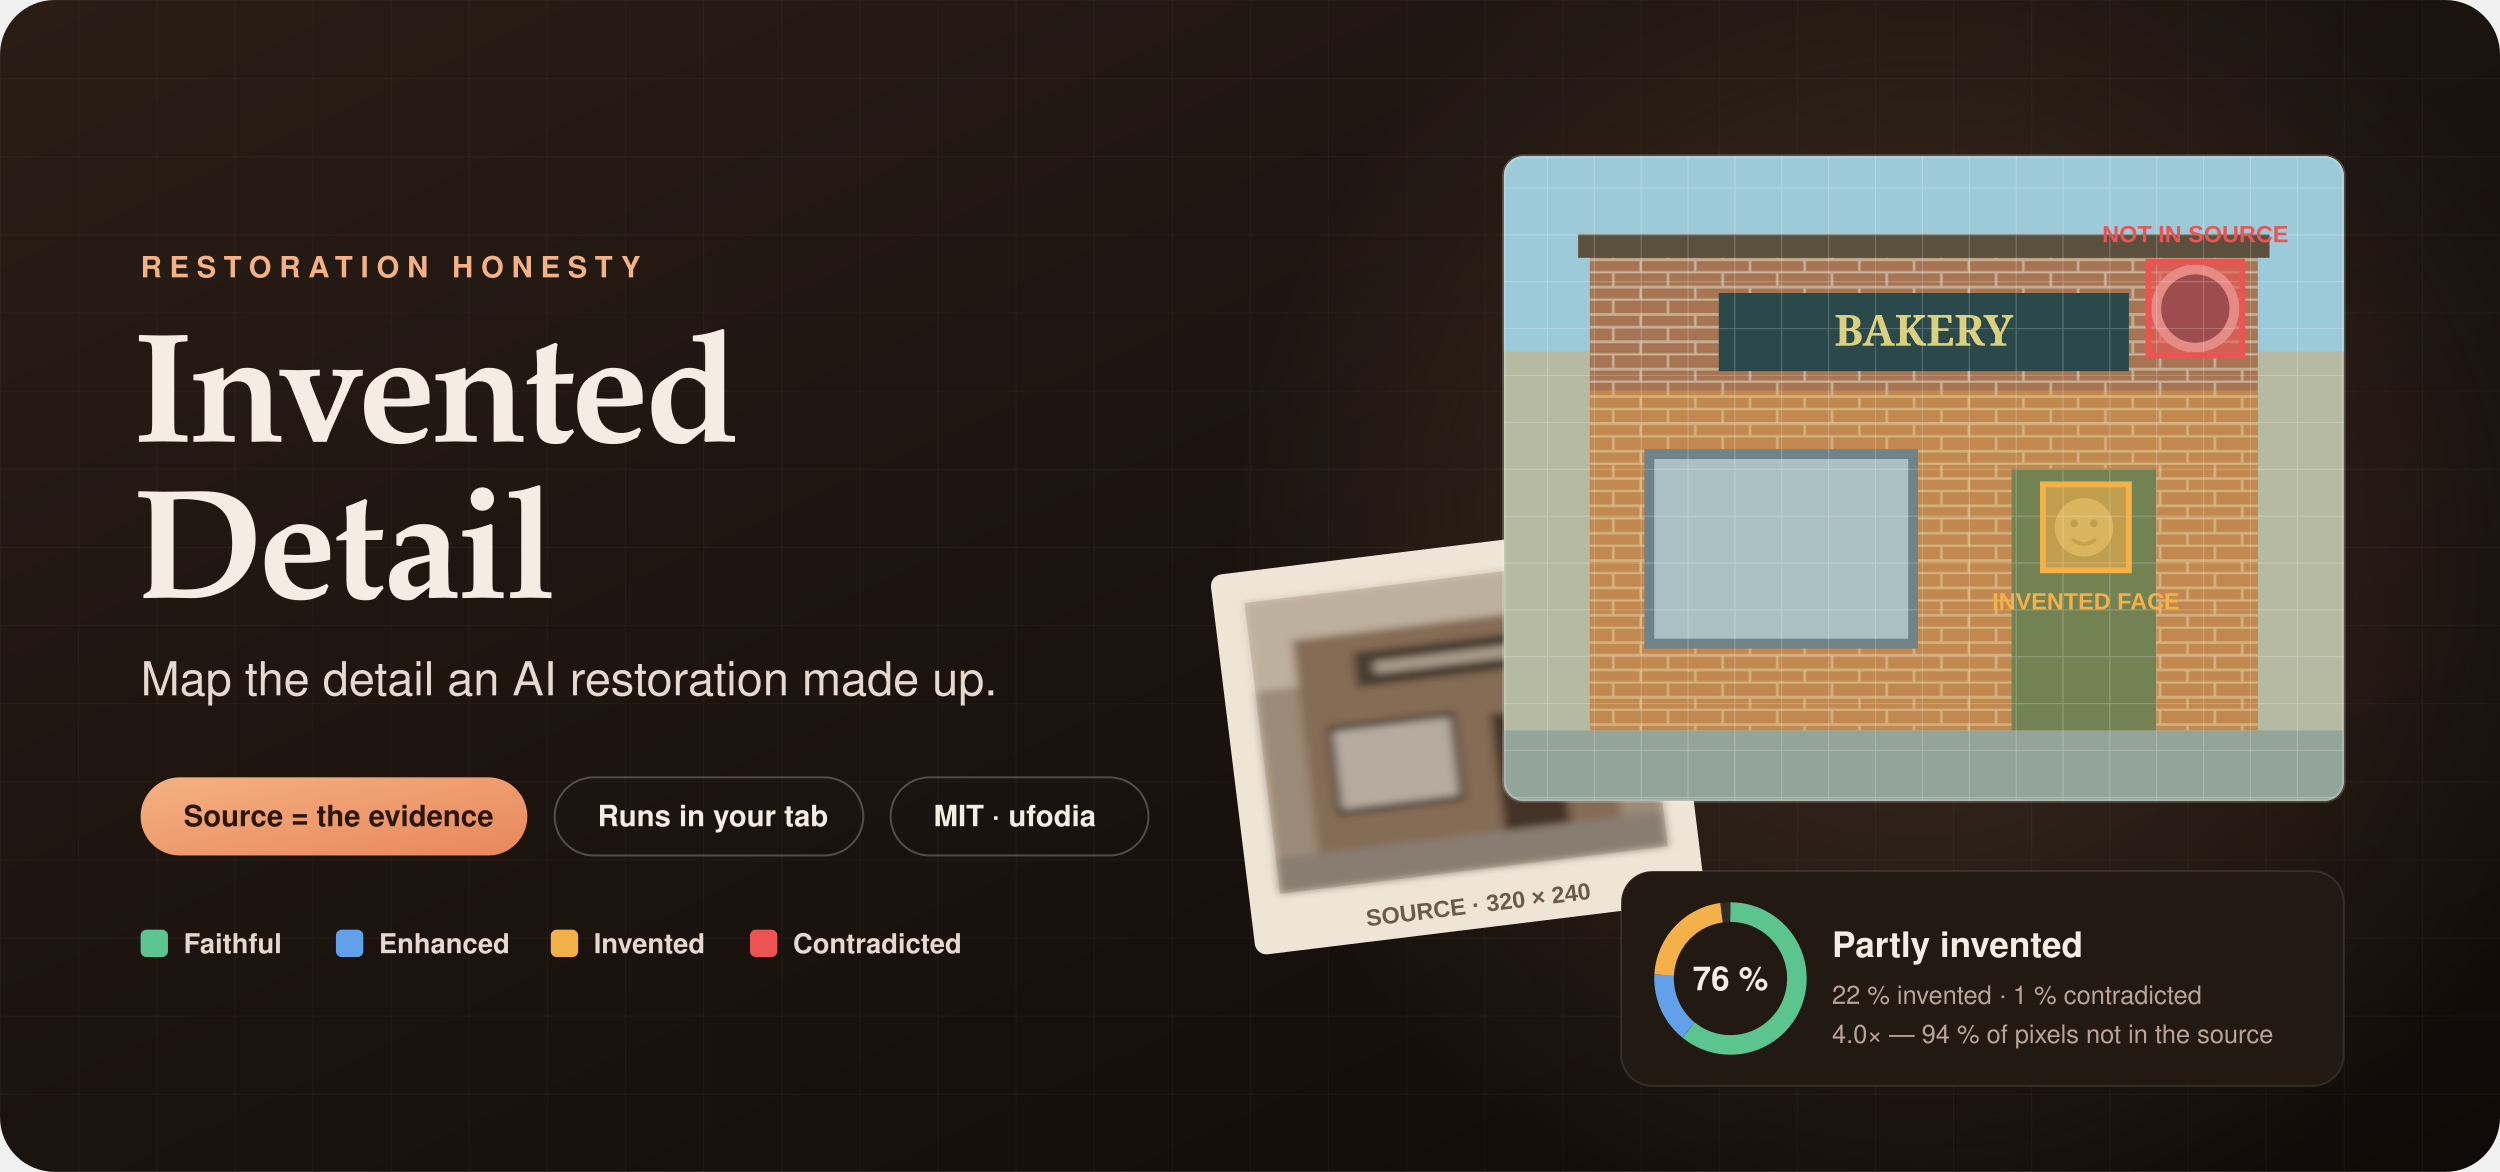
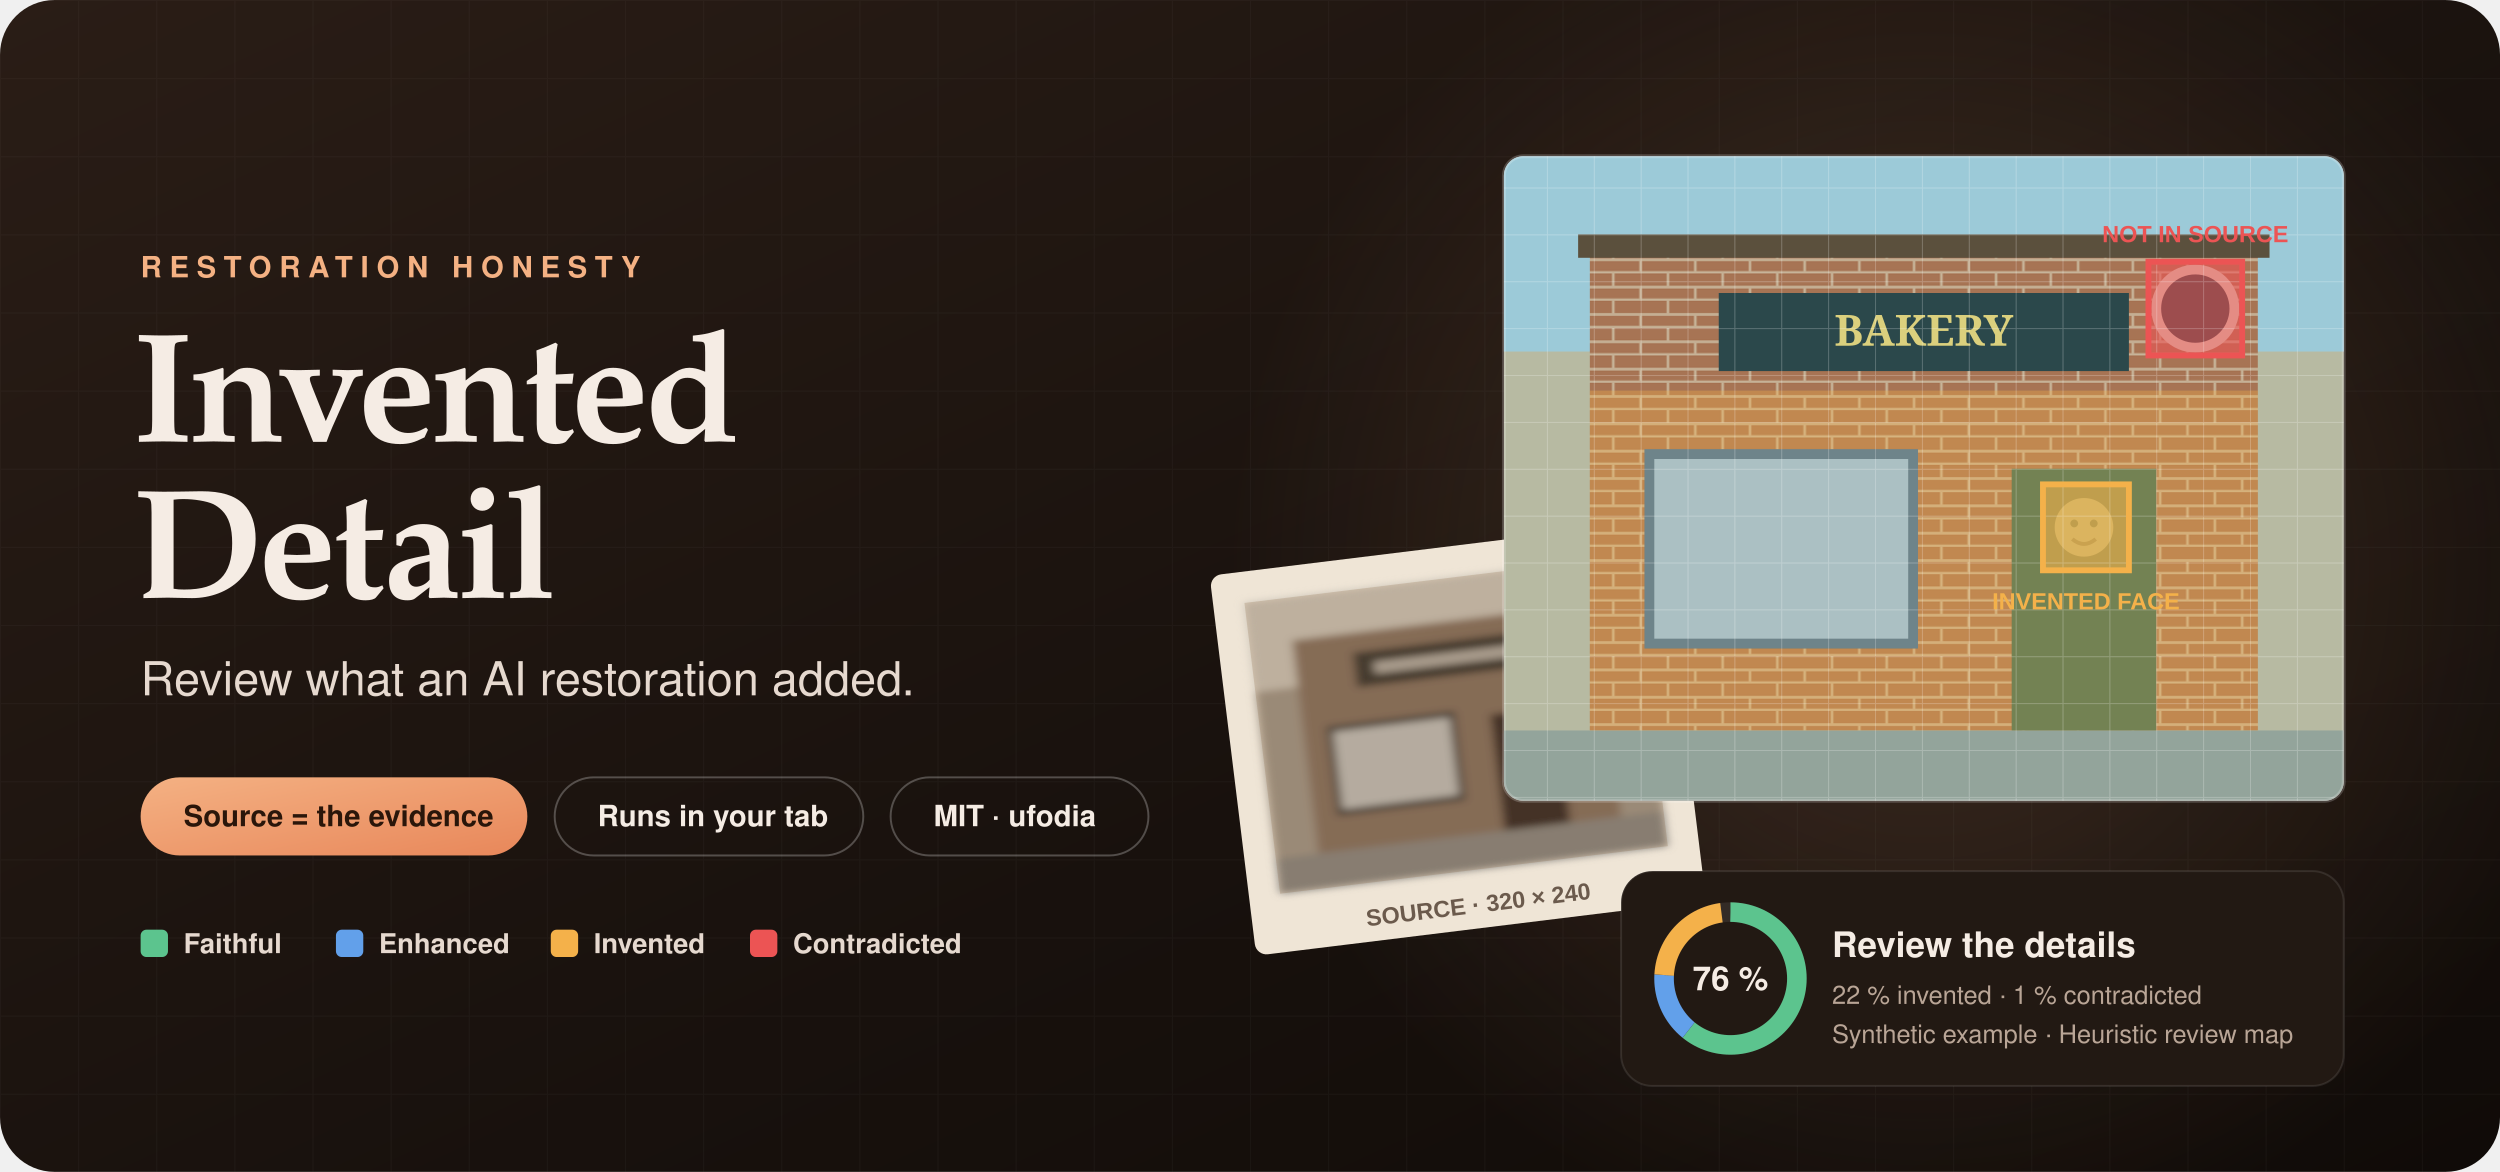
<svg xmlns="http://www.w3.org/2000/svg" width="1280" height="600" viewBox="0 0 1280 600" role="img" aria-labelledby="t d">
  <defs>
    <linearGradient id="bg" x1="0" y1="0" x2="1" y2="1">
      <stop offset="0" stop-color="#2a1d16" />
      <stop offset=".6" stop-color="#18110d" />
      <stop offset="1" stop-color="#100b08" />
    </linearGradient>
    <linearGradient id="accent" x1="0" y1="0" x2="1" y2="1">
      <stop offset="0" stop-color="#f4b183" />
      <stop offset="1" stop-color="#e8875a" />
    </linearGradient>
    <radialGradient id="glow" cx=".5" cy=".5" r=".5">
      <stop offset="0" stop-color="#f4b183" stop-opacity=".18" />
      <stop offset="1" stop-color="#f4b183" stop-opacity="0" />
    </radialGradient>
    <filter id="soft">
      <feGaussianBlur stdDeviation="2.2" />
    </filter>
    <pattern id="grid" width="40" height="40" patternUnits="userSpaceOnUse">
      <path d="M40 0H0v40" fill="none" stroke="#ffffff" stroke-opacity=".03" />
    </pattern>
    <pattern id="tiles" width="24" height="24" patternUnits="userSpaceOnUse">
      <path d="M24 0H0v24" fill="none" stroke="#ffffff" stroke-opacity=".22" />
    </pattern>
    <pattern id="bricks" width="28" height="14" patternUnits="userSpaceOnUse">
      <rect width="28" height="14" fill="#b5654a" />
      <path d="M0 13.5h28M14 0v7M0 7h28M0 7v7M28 7v7" stroke="#f0d8c4" stroke-opacity=".6" stroke-width="1.4" />
    </pattern>
    <clipPath id="photo">
      <rect x="770" y="80" width="430" height="330" rx="10" />
    </clipPath>
    <g id="scene-old">
      <rect width="200" height="150" fill="#a49a8c" />
      <rect y="0" width="200" height="46" fill="#cfc8bc" />
      <rect x="22" y="22" width="156" height="110" fill="#8a7564" />
      <rect x="52" y="32" width="96" height="18" fill="#3e3a36" />
      <rect x="62" y="38" width="76" height="6" fill="#e8e1d6" opacity=".7" />
      <rect x="34" y="68" width="66" height="46" fill="#3d3d3d" />
      <rect x="37" y="71" width="60" height="40" fill="#c4c2bd" />
      <rect x="118" y="72" width="34" height="60" fill="#3a2f2a" />
      <circle cx="135" cy="86" r="7" fill="#a59a90" />
      <rect x="0" y="132" width="200" height="18" fill="#8d8a85" />
    </g>
  </defs>
  <rect width="1280" height="600" rx="28" fill="url(#bg)" />
  <rect width="1280" height="600" rx="28" fill="url(#grid)" />
  <circle cx="985" cy="290" r="360" fill="url(#glow)" />
  <text x="72" y="142" fill="#f4b183" font-family="Segoe UI, Helvetica, Arial, sans-serif" font-size="15" font-weight="700" letter-spacing="4">RESTORATION HONESTY</text>
  <text x="68" y="226" fill="#f5ece4" font-family="Iowan Old Style, Palatino, Georgia, serif" font-size="80" font-weight="600" letter-spacing="-2">Invented</text>
  <text x="68" y="306" fill="#f5ece4" font-family="Iowan Old Style, Palatino, Georgia, serif" font-size="80" font-weight="600" letter-spacing="-2">Detail</text>
-   <text x="72" y="356" fill="#e6d9cf" font-family="Segoe UI, Helvetica, Arial, sans-serif" font-size="24">Map the detail an AI restoration made up.</text>
+   <text x="72" y="356" fill="#e6d9cf" font-family="Segoe UI, Helvetica, Arial, sans-serif" font-size="24">Review what an AI restoration added.</text>
  <g font-family="Segoe UI, Helvetica, Arial, sans-serif" font-size="15" font-weight="650">
    <rect x="72" y="398" width="198" height="40" rx="20" fill="url(#accent)" />
    <text x="94" y="423" fill="#2a160a">Source = the evidence</text>
    <rect x="284" y="398" width="158" height="40" rx="20" fill="none" stroke="#ffffff" stroke-opacity=".25" />
    <text x="306" y="423" fill="#f5ece4">Runs in your tab</text>
    <rect x="456" y="398" width="132" height="40" rx="20" fill="none" stroke="#ffffff" stroke-opacity=".25" />
    <text x="478" y="423" fill="#f5ece4">MIT · ufodia</text>
  </g>
  <g font-family="Segoe UI, Helvetica, Arial, sans-serif" font-size="14" font-weight="650">
    <rect x="72" y="476" width="14" height="14" rx="3" fill="rgb(92,196,142)" />
    <text x="94" y="488" fill="#e6d9cf">Faithful</text>
    <rect x="172" y="476" width="14" height="14" rx="3" fill="rgb(98,160,234)" />
    <text x="194" y="488" fill="#e6d9cf">Enhanced</text>
    <rect x="282" y="476" width="14" height="14" rx="3" fill="rgb(244,177,74)" />
    <text x="304" y="488" fill="#e6d9cf">Invented</text>
    <rect x="384" y="476" width="14" height="14" rx="3" fill="rgb(236,84,84)" />
    <text x="406" y="488" fill="#e6d9cf">Contradicted</text>
  </g>
  <g transform="translate(626 300) rotate(-7)">
    <rect x="-6" y="-6" width="232" height="196" rx="6" fill="#efe5d6" />
    <g filter="url(#soft)" transform="translate(10 10)">
      <use href="#scene-old" />
    </g>
    <rect x="10" y="10" width="200" height="150" fill="#704214" opacity=".18" />
    <text x="110" y="182" text-anchor="middle" font-family="Segoe UI, Arial, sans-serif" font-size="12" font-weight="700" fill="#6b5a4c">SOURCE · 320 × 240</text>
  </g>
  <g clip-path="url(#photo)">
    <rect x="770" y="80" width="430" height="330" fill="#c9b8a6" />
    <rect x="770" y="80" width="430" height="100" fill="#a9cbe6" />
    <rect x="814" y="128" width="342" height="246" fill="url(#bricks)" />
    <rect x="808" y="120" width="354" height="12" fill="#5b3a2e" />
    <rect x="880" y="150" width="210" height="40" fill="#22313f" />
    <text x="985" y="177" text-anchor="middle" font-family="Georgia, serif" font-size="22" font-weight="700" fill="#f3d27a">BAKERY</text>
    <circle cx="1124" cy="158" r="20" fill="#1d2b3a" stroke="#efe6d8" stroke-width="5" />
    <rect x="842" y="230" width="140" height="102" fill="#2c3e50" />
    <rect x="847" y="235" width="130" height="92" fill="#d9e8f0" />
    <rect x="1030" y="240" width="74" height="134" fill="#3e2723" />
    <circle cx="1067" cy="270" r="15" fill="#e8b896" />
    <circle cx="1062" cy="268" r="2" fill="#3b2a20" />
    <circle cx="1072" cy="268" r="2" fill="#3b2a20" />
    <path d="M1061 276q6 5 12 0" fill="none" stroke="#7a3e2e" stroke-width="2" />
    <rect x="770" y="374" width="430" height="36" fill="#9e9e9e" />
    <rect x="770" y="80" width="430" height="330" fill="rgb(92,196,142)" opacity=".16" />
    <rect x="814" y="200" width="342" height="174" fill="rgb(244,177,74)" opacity=".34" />
    <rect x="842" y="230" width="140" height="102" fill="rgb(98,160,234)" opacity=".36" />
    <rect x="1030" y="240" width="74" height="134" fill="rgb(92,196,142)" opacity=".3" />
    <rect x="1046" y="248" width="44" height="44" fill="rgb(244,177,74)" opacity=".6" />
    <rect x="1100" y="134" width="48" height="48" fill="rgb(236,84,84)" opacity=".6" />
    <rect x="770" y="80" width="430" height="330" fill="url(#tiles)" />
  </g>
  <rect x="770" y="80" width="430" height="330" rx="10" fill="none" stroke="#ffffff" stroke-opacity=".2" stroke-width="2" />
  <rect x="1100" y="134" width="48" height="48" fill="none" stroke="rgb(236,84,84)" stroke-width="3" />
  <rect x="1046" y="248" width="44" height="44" fill="none" stroke="rgb(244,177,74)" stroke-width="3" />
  <text x="1124" y="124" text-anchor="middle" font-family="Segoe UI, Arial, sans-serif" font-size="12" font-weight="800" fill="rgb(236,84,84)">NOT IN SOURCE</text>
  <text x="1068" y="312" text-anchor="middle" font-family="Segoe UI, Arial, sans-serif" font-size="12" font-weight="800" fill="rgb(244,177,74)">INVENTED FACE</text>
  <g transform="translate(830 446)" font-family="Segoe UI, Helvetica, Arial, sans-serif">
    <rect width="370" height="110" rx="16" fill="#221913" stroke="#ffffff" stroke-opacity=".1" />
    <circle cx="56" cy="55" r="34" fill="none" stroke="rgba(255,255,255,.08)" stroke-width="10" />
    <circle cx="56" cy="55" r="34" fill="none" stroke="rgb(92,196,142)" stroke-width="10" stroke-dasharray="130 214" transform="rotate(-90 56 55)" />
    <circle cx="56" cy="55" r="34" fill="none" stroke="rgb(98,160,234)" stroke-width="10" stroke-dasharray="32 214" stroke-dashoffset="-130" transform="rotate(-90 56 55)" />
    <circle cx="56" cy="55" r="34" fill="none" stroke="rgb(244,177,74)" stroke-width="10" stroke-dasharray="47 214" stroke-dashoffset="-162" transform="rotate(-90 56 55)" />
    <text x="56" y="61" text-anchor="middle" font-size="17" font-weight="800" fill="#f5ece4">76 %</text>
-     <text x="108" y="44" font-size="18" font-weight="700" fill="#f5ece4">Partly invented</text>
+     <text x="108" y="44" font-size="18" font-weight="700" fill="#f5ece4">Review the details</text>
    <text x="108" y="68" font-size="13" fill="#b9a596">22 % invented · 1 % contradicted</text>
-     <text x="108" y="88" font-size="13" fill="#b9a596">4.0× — 94 % of pixels not in the source</text>
+     <text x="108" y="88" font-size="13" fill="#b9a596">Synthetic example · Heuristic review map</text>
  </g>
</svg>
